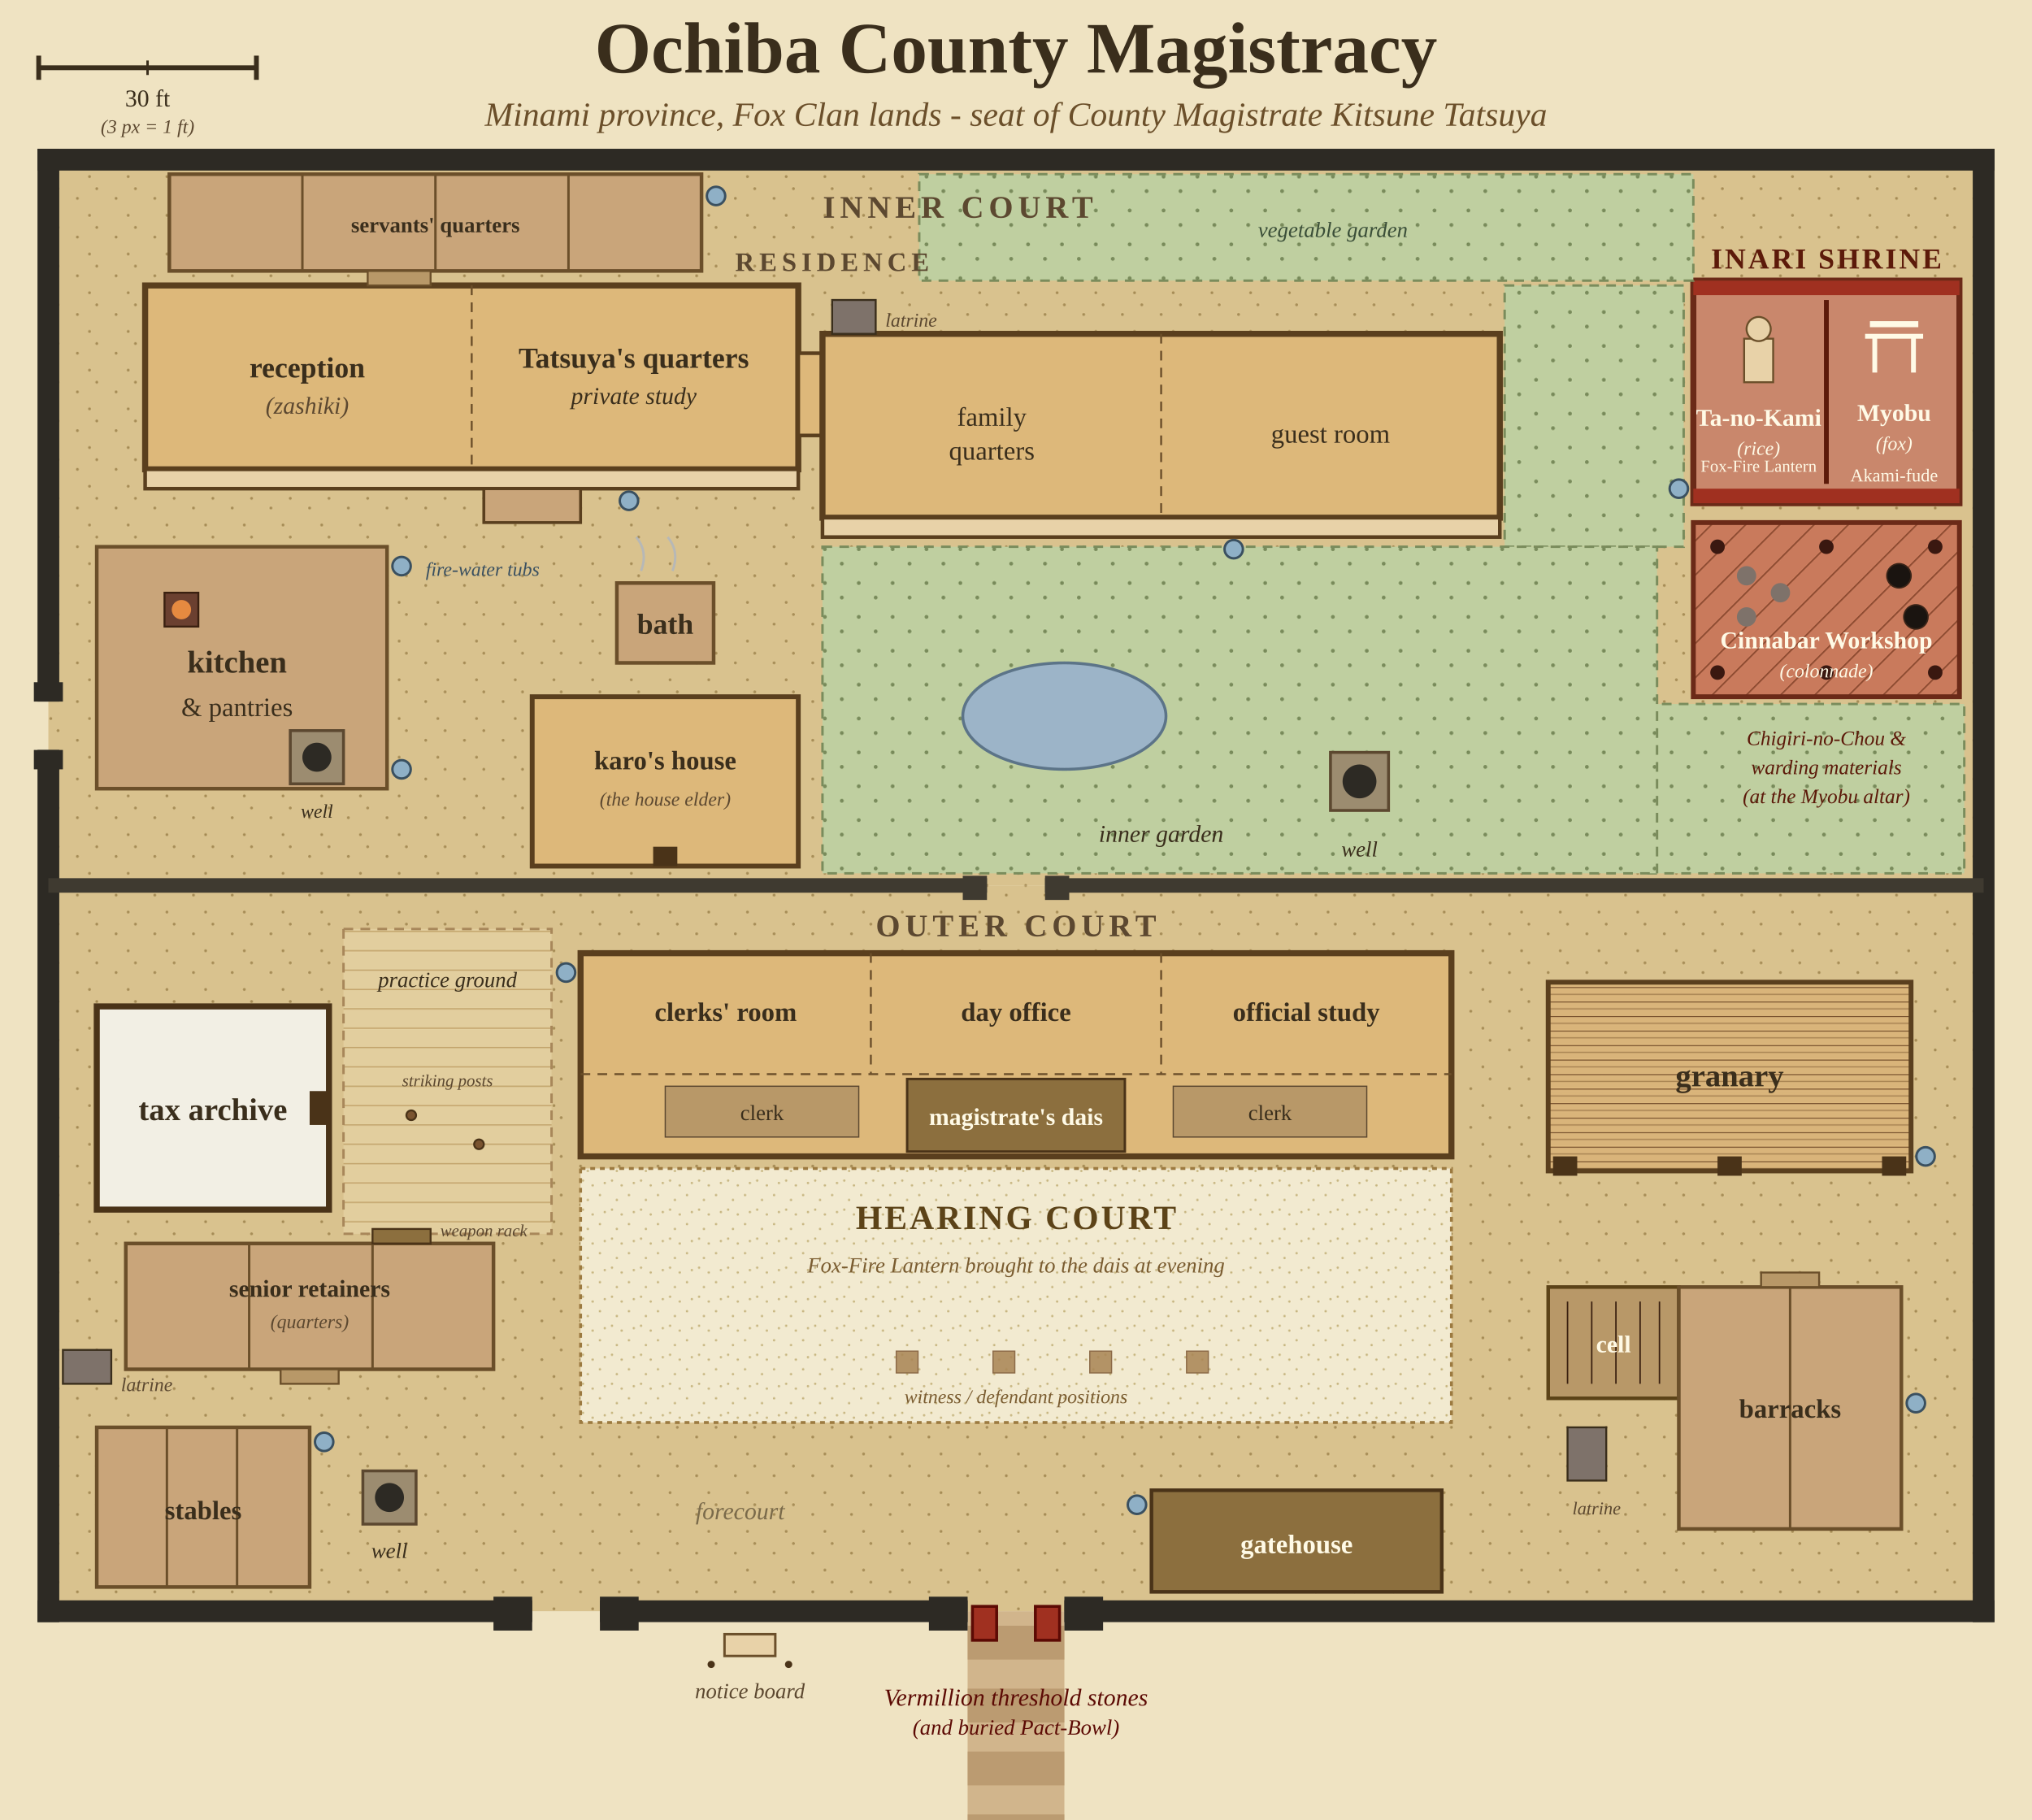
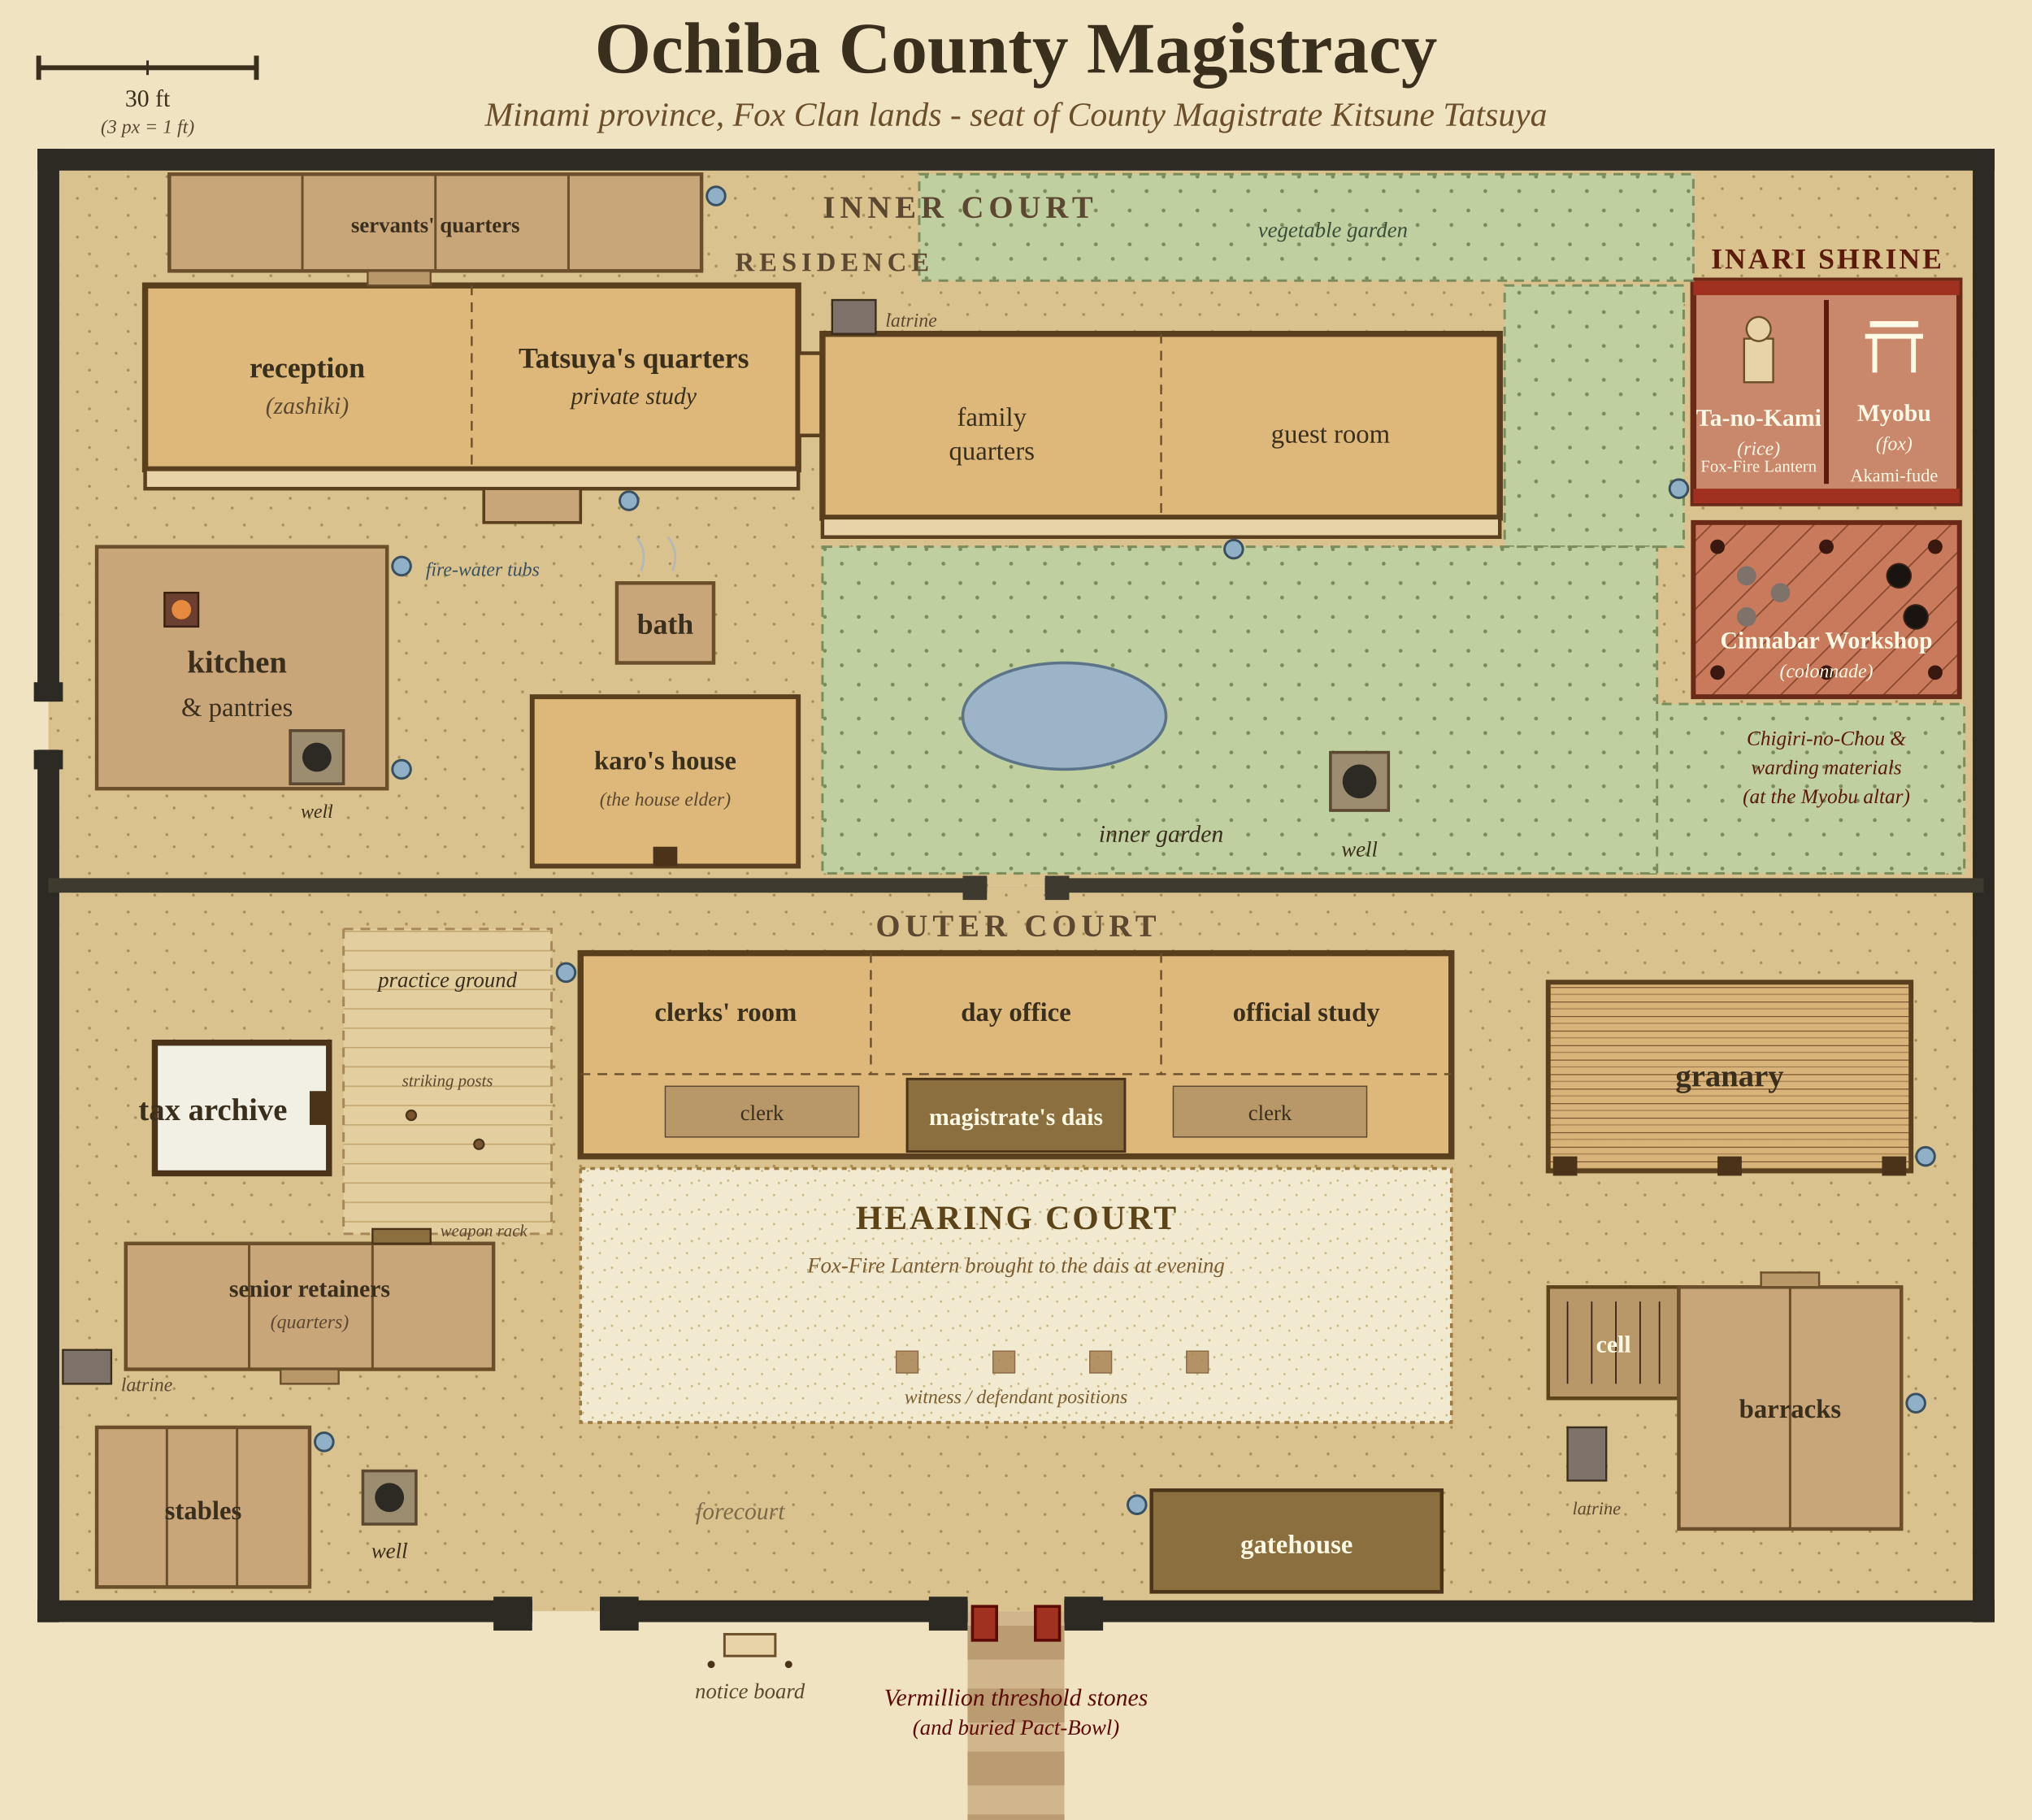
<svg xmlns="http://www.w3.org/2000/svg" viewBox="180 84 840 752" font-family="Georgia, 'Times New Roman', serif">
  <defs>
    <pattern id="colonnade-hatch" patternUnits="userSpaceOnUse" width="10" height="10" patternTransform="rotate(45)">
      <rect width="10" height="10" fill="#C97A5C" />
      <line x1="0" y1="0" x2="0" y2="10" stroke="#8C4A30" stroke-width="1.2" />
    </pattern>
    <pattern id="garden-stipple" patternUnits="userSpaceOnUse" width="14" height="14">
      <rect width="14" height="14" fill="#BFCFA0" />
      <circle cx="3" cy="3" r="0.8" fill="#7A8C5C" />
      <circle cx="10" cy="9" r="0.8" fill="#7A8C5C" />
    </pattern>
    <pattern id="court-earth" patternUnits="userSpaceOnUse" width="16" height="16">
      <rect width="16" height="16" fill="#D9C28E" />
      <circle cx="4" cy="6" r="0.6" fill="#A88E58" />
      <circle cx="12" cy="2" r="0.6" fill="#A88E58" />
      <circle cx="9" cy="13" r="0.6" fill="#A88E58" />
    </pattern>
    <pattern id="keiko-earth" patternUnits="userSpaceOnUse" width="16" height="16">
      <rect width="16" height="16" fill="#E2CE9E" />
      <line x1="0" y1="5" x2="16" y2="5" stroke="#C2A46C" stroke-width="0.5" />
      <line x1="0" y1="13" x2="16" y2="13" stroke="#C2A46C" stroke-width="0.5" />
    </pattern>
    <pattern id="oshirasu-sand" patternUnits="userSpaceOnUse" width="12" height="12">
      <rect width="12" height="12" fill="#F2EAD0" />
      <circle cx="3" cy="4" r="0.5" fill="#C9B884" />
      <circle cx="8" cy="2" r="0.5" fill="#C9B884" />
      <circle cx="10" cy="9" r="0.5" fill="#C9B884" />
      <circle cx="5" cy="10" r="0.5" fill="#C9B884" />
      <circle cx="1" cy="8" r="0.5" fill="#C9B884" />
    </pattern>
    <pattern id="granary-slats" patternUnits="userSpaceOnUse" width="14" height="6">
      <rect width="14" height="6" fill="#D9B47A" />
      <line x1="0" y1="0" x2="14" y2="0" stroke="#7A5430" stroke-width="0.8" />
      <line x1="0" y1="3" x2="14" y2="3" stroke="#A88454" stroke-width="0.5" />
    </pattern>
  </defs>
  <rect x="0" y="0" width="1200" height="900" fill="#EFE3C2" data-kind="-" />
  <g data-kind="road">
    <path d="M 600 900 L 600 750" stroke="#B89060" stroke-width="40" stroke-linecap="butt" opacity="0.55" />
    <path d="M 600 900 L 600 750" stroke="#9C7448" stroke-width="40" stroke-dasharray="14 12" fill="none" opacity="0.4" />
  </g>
  <text x="600" y="114" text-anchor="middle" font-size="30" font-weight="bold" fill="#3A2E1C" data-kind="-">Ochiba County Magistracy</text>
  <text x="600" y="136" text-anchor="middle" font-size="14" font-style="italic" fill="#6B4F2A" data-kind="-">Minami province, Fox Clan lands - seat of County Magistrate Kitsune Tatsuya</text>
  <g data-kind="-">
    <g stroke="#3A2E1C">
      <line x1="196" y1="112" x2="286" y2="112" stroke-width="2" />
      <line x1="196" y1="107" x2="196" y2="117" stroke-width="2" />
      <line x1="286" y1="107" x2="286" y2="117" stroke-width="2" />
      <line x1="241" y1="109" x2="241" y2="115" stroke-width="1" />
    </g>
    <text x="241" y="128" text-anchor="middle" font-size="10" fill="#3A2E1C">30 ft</text>
    <text x="241" y="139" text-anchor="middle" font-size="8" font-style="italic" fill="#5C4830">(3 px = 1 ft)</text>
  </g>
  <rect x="200" y="150" width="800" height="300" fill="url(#court-earth)" id="precinct" data-kind="inner court" />
  <rect x="200" y="450" width="800" height="300" fill="url(#court-earth)" id="precinct" data-kind="outer court" />
  <g stroke="#2D2A24" stroke-width="9" fill="none" stroke-linecap="square" data-kind="compound wall">
    <line x1="200" y1="150" x2="1000" y2="150" />
    <line x1="200" y1="150" x2="200" y2="369.5" />
    <line x1="200" y1="398.5" x2="200" y2="750" />
    <line x1="1000" y1="150" x2="1000" y2="750" />
    <line x1="200" y1="750" x2="395.5" y2="750" />
    <line x1="432.5" y1="750" x2="575.5" y2="750" />
    <line x1="624.5" y1="750" x2="1000" y2="750" />
  </g>
  <g fill="#2D2A24" data-kind="main gate">
    <rect x="564" y="744" width="16" height="14" />
    <rect x="620" y="744" width="16" height="14" />
  </g>
  <g fill="#2D2A24" data-kind="side gate">
    <rect x="194" y="366" width="12" height="8" />
    <rect x="194" y="394" width="12" height="8" />
  </g>
  <g fill="#2D2A24" data-kind="side gate">
    <rect x="384" y="744" width="16" height="14" />
    <rect x="428" y="744" width="16" height="14" />
  </g>
  <g data-kind="threshold stones">
    <rect x="582" y="748" width="10" height="14" fill="#A03020" stroke="#5C0A04" stroke-width="1.2" />
    <rect x="608" y="748" width="10" height="14" fill="#A03020" stroke="#5C0A04" stroke-width="1.2" />
    <text x="600" y="789" text-anchor="middle" font-size="10" fill="#5C0A04" font-style="italic">Vermillion threshold stones</text>
    <text x="600" y="801" text-anchor="middle" font-size="9" fill="#5C0A04" font-style="italic">(and buried Pact-Bowl)</text>
  </g>
  <g data-kind="notice board">
    <rect x="479.5" y="759.5" width="21" height="9" fill="#E8D2A8" stroke="#6B4F2A" stroke-width="1" />
    <circle cx="474" cy="772" r="1.5" fill="#4A3318" />
    <circle cx="506" cy="772" r="1.5" fill="#4A3318" />
    <text x="490" y="786" text-anchor="middle" font-size="9" font-style="italic" fill="#5C4830">notice board</text>
  </g>
  <g stroke="#3F3A30" stroke-width="6" fill="none" stroke-dasharray="0" data-kind="court divider">
    <line x1="200" y1="450" x2="588" y2="450" />
    <line x1="612" y1="450" x2="1000" y2="450" />
  </g>
  <g fill="#3F3A30" data-kind="court divider">
    <rect x="578" y="446" width="10" height="10" />
    <rect x="612" y="446" width="10" height="10" />
  </g>
  <text x="600" y="471" text-anchor="middle" font-size="13" font-weight="bold" fill="#5C4830" letter-spacing="2" data-kind="outer court">OUTER COURT</text>
  <text x="486" y="712" text-anchor="middle" font-size="10" font-style="italic" fill="#7A6A4A" data-kind="outer court">forecourt</text>
  <g data-kind="stables">
    <rect x="220" y="674" width="88" height="66" fill="#C9A57A" stroke="#6B4F2A" stroke-width="1.5" />
    <line x1="249" y1="674" x2="249" y2="740" stroke="#6B4F2A" stroke-width="1" />
    <line x1="278" y1="674" x2="278" y2="740" stroke="#6B4F2A" stroke-width="1" />
    <text x="264" y="712" text-anchor="middle" font-size="11" font-weight="bold" fill="#3A2E1C">stables</text>
  </g>
  <g data-kind="tax archive">
-     <rect x="220" y="500" width="96" height="84" fill="#F2EFE4" stroke="#4A3318" stroke-width="2.5" />
+     <rect x="244" y="515" width="72" height="54" fill="#F2EFE4" stroke="#4A3318" stroke-width="2.5" />
    <rect x="308" y="535" width="8" height="14" fill="#4A3318" />
    <text x="268" y="547" text-anchor="middle" font-size="13" font-weight="bold" fill="#3A2E1C">tax archive</text>
  </g>
  <g data-kind="office hall">
    <rect x="420" y="478" width="360" height="84" fill="#DDB87A" stroke="#5A3F1E" stroke-width="2.5" />
    <line x1="420" y1="528" x2="780" y2="528" stroke="#6B4F2A" stroke-width="0.8" stroke-dasharray="4 3" />
    <line x1="540" y1="478" x2="540" y2="528" stroke="#6B4F2A" stroke-width="0.8" stroke-dasharray="4 3" />
    <line x1="660" y1="478" x2="660" y2="528" stroke="#6B4F2A" stroke-width="0.8" stroke-dasharray="4 3" />
    <text x="480" y="506" text-anchor="middle" font-size="11" font-weight="bold" fill="#3A2E1C" data-kind="clerks' room">clerks' room</text>
    <text x="600" y="506" text-anchor="middle" font-size="11" font-weight="bold" fill="#3A2E1C">day office</text>
    <text x="720" y="506" text-anchor="middle" font-size="11" font-weight="bold" fill="#3A2E1C">official study</text>
    <rect x="555" y="530" width="90" height="30" fill="#8C6F3E" stroke="#4A3318" stroke-width="1" data-kind="magistrate's dais" />
    <text x="600" y="549" text-anchor="middle" font-size="10" fill="#FFFAE6" font-weight="bold" data-kind="magistrate's dais">magistrate's dais</text>
    <rect x="455" y="533" width="80" height="21" fill="#B89868" stroke="#5C4830" stroke-width="0.5" />
    <text x="495" y="547" text-anchor="middle" font-size="9" fill="#3A2E1C">clerk</text>
    <rect x="665" y="533" width="80" height="21" fill="#B89868" stroke="#5C4830" stroke-width="0.5" />
    <text x="705" y="547" text-anchor="middle" font-size="9" fill="#3A2E1C">clerk</text>
  </g>
  <g data-kind="hearing court">
    <rect x="420" y="567" width="360" height="105" fill="url(#oshirasu-sand)" stroke="#9C7A40" stroke-width="1.2" stroke-dasharray="2 2" />
    <text x="600" y="592" text-anchor="middle" font-size="14" font-weight="bold" fill="#5C4318" letter-spacing="1">HEARING COURT</text>
    <text x="600" y="610" text-anchor="middle" font-size="9" font-style="italic" fill="#7A5C30" data-kind="fox-fire lantern">Fox-Fire Lantern brought to the dais at evening</text>
    <g fill="#A88454" stroke="#7A5430" stroke-width="0.5" opacity="0.85">
      <rect x="550.5" y="642.5" width="9" height="9" />
      <rect x="590.5" y="642.5" width="9" height="9" />
      <rect x="630.5" y="642.5" width="9" height="9" />
      <rect x="670.5" y="642.5" width="9" height="9" />
    </g>
    <text x="600" y="664" text-anchor="middle" font-size="8" font-style="italic" fill="#7A5C30">witness / defendant positions</text>
  </g>
  <g data-kind="granary">
    <rect x="820" y="490" width="150" height="78" fill="url(#granary-slats)" stroke="#5A3F1E" stroke-width="2" />
    <rect x="822" y="562" width="10" height="8" fill="#4A3318" />
    <rect x="890" y="562" width="10" height="8" fill="#4A3318" />
    <rect x="958" y="562" width="10" height="8" fill="#4A3318" />
    <text x="895" y="533" text-anchor="middle" font-size="13" font-weight="bold" fill="#3A2E1C">granary</text>
  </g>
  <g data-kind="cell">
    <rect x="820" y="616" width="54" height="46" fill="#B89868" stroke="#5C4318" stroke-width="1.5" />
    <line x1="828" y1="622" x2="828" y2="656" stroke="#3A2010" stroke-width="0.6" />
    <line x1="838" y1="622" x2="838" y2="656" stroke="#3A2010" stroke-width="0.6" />
    <line x1="848" y1="622" x2="848" y2="656" stroke="#3A2010" stroke-width="0.6" />
    <line x1="858" y1="622" x2="858" y2="656" stroke="#3A2010" stroke-width="0.6" />
    <line x1="866" y1="622" x2="866" y2="656" stroke="#3A2010" stroke-width="0.6" />
    <text x="847" y="643" text-anchor="middle" font-size="10" font-weight="bold" fill="#FFFAE6">cell</text>
  </g>
  <g data-kind="barracks">
    <rect x="874" y="616" width="92" height="100" fill="#C9A57A" stroke="#6B4F2A" stroke-width="1.5" />
    <line x1="920" y1="616" x2="920" y2="716" stroke="#6B4F2A" stroke-width="1" />
    <rect x="908" y="610" width="24" height="6" fill="#B89868" stroke="#6B4F2A" stroke-width="0.8" />
    <text x="920" y="670" text-anchor="middle" font-size="11" font-weight="bold" fill="#3A2E1C">barracks</text>
  </g>
  <g data-kind="latrine">
    <rect x="828" y="674" width="16" height="22" fill="#7E726A" stroke="#3A2E1C" stroke-width="0.8" />
    <text x="840" y="710" text-anchor="middle" font-size="7.5" font-style="italic" fill="#5C4830">latrine</text>
  </g>
  <g data-kind="latrine">
    <rect x="206" y="642" width="20" height="14" fill="#7E726A" stroke="#3A2E1C" stroke-width="0.8" />
    <text x="230" y="659" font-size="8" font-style="italic" fill="#5C4830">latrine</text>
  </g>
  <g data-kind="well">
    <rect x="330" y="692" width="22" height="22" fill="#9C8C70" stroke="#5C4830" stroke-width="1.2" />
    <circle cx="341" cy="703" r="6" fill="#2D2A24" />
    <text x="341" y="728" text-anchor="middle" font-size="9" font-style="italic" fill="#3A2E1C">well</text>
  </g>
  <g data-kind="retainers' quarters">
    <rect x="232" y="598" width="152" height="52" fill="#C9A57A" stroke="#6B4F2A" stroke-width="1.5" />
    <line x1="283" y1="598" x2="283" y2="650" stroke="#6B4F2A" stroke-width="1" />
    <line x1="334" y1="598" x2="334" y2="650" stroke="#6B4F2A" stroke-width="1" />
    <rect x="296" y="650" width="24" height="6" fill="#B89868" stroke="#6B4F2A" stroke-width="0.8" />
    <text x="308" y="620" text-anchor="middle" font-size="10" font-weight="bold" fill="#3A2E1C">senior retainers</text>
    <text x="308" y="633" text-anchor="middle" font-size="8" font-style="italic" fill="#5C4830">(quarters)</text>
  </g>
  <g data-kind="practice ground">
    <rect x="322" y="468" width="86" height="126" fill="url(#keiko-earth)" stroke="#A8875A" stroke-width="1" stroke-dasharray="4 3" />
    <text x="365" y="492" text-anchor="middle" font-size="9" font-style="italic" fill="#3A2E1C">practice ground</text>
    <text x="365" y="533" text-anchor="middle" font-size="7" font-style="italic" fill="#5C4830">striking posts</text>
    <circle cx="350" cy="545" r="2" fill="#7A5430" stroke="#4A3318" stroke-width="0.8" />
    <circle cx="378" cy="557" r="2" fill="#7A5430" stroke="#4A3318" stroke-width="0.8" />
    <rect x="334" y="592" width="24" height="6" fill="#8C6F3E" stroke="#4A3318" stroke-width="0.8" />
    <text x="362" y="595" text-anchor="start" font-size="7" font-style="italic" fill="#5C4830">weapon rack</text>
  </g>
  <g data-kind="gatehouse">
    <rect x="656" y="700" width="120" height="42" fill="#8C6F3E" stroke="#4A3318" stroke-width="1.5" />
    <text x="716" y="726" text-anchor="middle" font-size="11" font-weight="bold" fill="#FFFAE6">gatehouse</text>
  </g>
  <g data-kind="residence">
    <rect x="240" y="202" width="270" height="76" fill="#DDB87A" stroke="#5A3F1E" stroke-width="2.5" />
    <rect x="240" y="278" width="270" height="8" fill="#E8D2A8" stroke="#5A3F1E" stroke-width="1.5" />
    <line x1="375" y1="202" x2="375" y2="278" stroke="#6B4F2A" stroke-width="0.8" stroke-dasharray="4 3" />
    <text x="307" y="240" text-anchor="middle" font-size="12" font-weight="bold" fill="#3A2E1C">reception</text>
    <text x="307" y="255" text-anchor="middle" font-size="10" font-style="italic" fill="#5C4830">(zashiki)</text>
    <text x="442" y="236" text-anchor="middle" font-size="12" font-weight="bold" fill="#3A2E1C">Tatsuya's quarters</text>
    <text x="442" y="251" text-anchor="middle" font-size="10" font-style="italic" fill="#3A2E1C">private study</text>
    <rect x="510" y="230" width="10" height="34" fill="#DDB87A" stroke="#5A3F1E" stroke-width="1.5" />
    <rect x="520" y="222" width="280" height="76" fill="#DDB87A" stroke="#5A3F1E" stroke-width="2.5" />
    <rect x="520" y="298" width="280" height="8" fill="#E8D2A8" stroke="#5A3F1E" stroke-width="1.5" />
    <line x1="660" y1="222" x2="660" y2="298" stroke="#6B4F2A" stroke-width="0.8" stroke-dasharray="4 3" />
    <text x="590" y="260" text-anchor="middle" font-size="11" fill="#3A2E1C">family</text>
    <text x="590" y="274" text-anchor="middle" font-size="11" fill="#3A2E1C">quarters</text>
    <text x="730" y="267" text-anchor="middle" font-size="11" fill="#3A2E1C" data-kind="guest quarters">guest room</text>
  </g>
  <g data-kind="kitchen">
    <rect x="220" y="310" width="120" height="100" fill="#C9A57A" stroke="#6B4F2A" stroke-width="1.5" />
    <rect x="248" y="329" width="14" height="14" fill="#6B4030" stroke="#3A2010" stroke-width="0.8" />
    <circle cx="255" cy="336" r="4" fill="#E68A40" />
    <text x="278" y="362" text-anchor="middle" font-size="13" font-weight="bold" fill="#3A2E1C">kitchen</text>
    <text x="278" y="380" text-anchor="middle" font-size="11" fill="#3A2E1C">&amp; pantries</text>
    <rect x="300" y="386" width="22" height="22" fill="#9C8C70" stroke="#5C4830" stroke-width="1.2" data-kind="well" />
    <circle cx="311" cy="397" r="6" fill="#2D2A24" data-kind="well" />
    <text x="311" y="422" text-anchor="middle" font-size="8" font-style="italic" fill="#3A2E1C" data-kind="well">well</text>
  </g>
  <rect x="802" y="202" width="74" height="108" fill="url(#garden-stipple)" stroke="#7A8C5C" stroke-width="1" stroke-dasharray="4 3" data-kind="garden" />
  <g data-kind="compound shrine">
    <rect x="880" y="200" width="110" height="92" fill="#C9876C" stroke="#6B2A18" stroke-width="2.5" />
    <line x1="935" y1="208" x2="935" y2="284" stroke="#5C1A0A" stroke-width="2" />
    <rect x="880" y="200" width="110" height="6" fill="#A03020" />
    <rect x="880" y="286" width="110" height="6" fill="#A03020" />
    <g transform="translate(907, 226)">
      <rect x="-6" y="-2" width="12" height="18" fill="#E8D2A8" stroke="#6B4F2A" stroke-width="0.8" />
      <circle cx="0" cy="-6" r="5" fill="#E8D2A8" stroke="#6B4F2A" stroke-width="0.8" />
    </g>
    <text x="907" y="260" text-anchor="middle" font-size="10" font-weight="bold" fill="#FFFAE6">Ta-no-Kami</text>
    <text x="907" y="272" text-anchor="middle" font-size="8" font-style="italic" fill="#FFFAE6">(rice)</text>
    <text x="907" y="279" text-anchor="middle" font-size="7" fill="#FFFAE6" data-kind="fox-fire lantern">Fox-Fire Lantern</text>
    <g transform="translate(963, 218)">
      <line x1="-10" y1="0" x2="10" y2="0" stroke="#FFFAE6" stroke-width="2.5" />
      <line x1="-12" y1="5" x2="12" y2="5" stroke="#FFFAE6" stroke-width="2" />
      <line x1="-8" y1="5" x2="-8" y2="20" stroke="#FFFAE6" stroke-width="2" />
      <line x1="8" y1="5" x2="8" y2="20" stroke="#FFFAE6" stroke-width="2" />
    </g>
    <text x="963" y="258" text-anchor="middle" font-size="10" font-weight="bold" fill="#FFFAE6">Myobu</text>
    <text x="963" y="270" text-anchor="middle" font-size="8" font-style="italic" fill="#FFFAE6">(fox)</text>
    <text x="963" y="283" text-anchor="middle" font-size="7.5" fill="#FFFAE6" data-kind="fox relics">Akami-fude</text>
  </g>
  <g data-kind="garden">
    <rect x="860" y="375" width="132" height="70" fill="url(#garden-stipple)" stroke="#7A8C5C" stroke-width="1" stroke-dasharray="4 3" />
  </g>
  <text x="935" y="195" text-anchor="middle" font-size="12" font-weight="bold" fill="#5C1A0A" letter-spacing="1" data-kind="compound shrine">INARI SHRINE</text>
  <g data-kind="fox relics">
    <text x="935" y="392" text-anchor="middle" font-size="8.5" font-style="italic" fill="#5C1A0A">Chigiri-no-Chou &amp;</text>
    <text x="935" y="404" text-anchor="middle" font-size="8.5" font-style="italic" fill="#5C1A0A">warding materials</text>
    <text x="935" y="416" text-anchor="middle" font-size="8.5" font-style="italic" fill="#5C1A0A">(at the Myobu altar)</text>
  </g>
  <g data-kind="cinnabar workshop">
    <rect x="880" y="300" width="110" height="72" fill="url(#colonnade-hatch)" stroke="#6B2A18" stroke-width="2" />
    <circle cx="890" cy="310" r="3" fill="#3A1810" />
    <circle cx="935" cy="310" r="3" fill="#3A1810" />
    <circle cx="980" cy="310" r="3" fill="#3A1810" />
    <circle cx="890" cy="362" r="3" fill="#3A1810" />
    <circle cx="935" cy="362" r="3" fill="#3A1810" />
    <circle cx="980" cy="362" r="3" fill="#3A1810" />
    <circle cx="902" cy="322" r="4" fill="#7E726A" />
    <circle cx="916" cy="329" r="4" fill="#7E726A" />
    <circle cx="902" cy="339" r="4" fill="#7E726A" />
    <circle cx="965" cy="322" r="5" fill="#1A1410" stroke="#3A2418" stroke-width="0.6" />
    <circle cx="972" cy="339" r="5" fill="#1A1410" stroke="#3A2418" stroke-width="0.6" />
    <text x="935" y="352" text-anchor="middle" font-size="10" font-weight="bold" fill="#FFFAE6">Cinnabar Workshop</text>
    <text x="935" y="364" text-anchor="middle" font-size="8" font-style="italic" fill="#FFFAE6">(colonnade)</text>
  </g>
  <g data-kind="garden">
    <rect x="520" y="310" width="345" height="135" fill="url(#garden-stipple)" stroke="#7A8C5C" stroke-width="1" stroke-dasharray="4 3" />
    <ellipse cx="620" cy="380" rx="42" ry="22" fill="#9CB4C8" stroke="#5C7488" stroke-width="1.2" />
    <text x="660" y="432" text-anchor="middle" font-size="10" font-style="italic" fill="#3A2E1C">inner garden</text>
  </g>
  <g data-kind="bath">
    <rect x="435" y="325" width="40" height="33" fill="#C9A57A" stroke="#6B4F2A" stroke-width="1.5" />
    <path d="M 445 320 q 3 -8 -2 -14 M 458 320 q 3 -8 -2 -14" stroke="#A8B4C8" stroke-width="1" fill="none" opacity="0.7" />
    <text x="455" y="346" text-anchor="middle" font-size="12" font-weight="bold" fill="#3A2E1C">bath</text>
  </g>
  <g data-kind="karo's house">
    <rect x="400" y="372" width="110" height="70" fill="#DDB87A" stroke="#5A3F1E" stroke-width="2" />
    <rect x="450" y="434" width="10" height="8" fill="#4A3318" />
    <text x="455" y="402" text-anchor="middle" font-size="11" font-weight="bold" fill="#3A2E1C">karo's house</text>
    <text x="455" y="417" text-anchor="middle" font-size="8" font-style="italic" fill="#5C4830">(the house elder)</text>
  </g>
  <g data-kind="well">
    <rect x="730" y="395" width="24" height="24" fill="#9C8C70" stroke="#5C4830" stroke-width="1.2" />
    <circle cx="742" cy="407" r="7" fill="#2D2A24" />
    <text x="742" y="438" text-anchor="middle" font-size="9" font-style="italic" fill="#3A2E1C">well</text>
  </g>
  <g data-kind="servants' quarters">
    <rect x="250" y="156" width="220" height="40" fill="#C9A57A" stroke="#6B4F2A" stroke-width="1.5" />
    <line x1="305" y1="156" x2="305" y2="196" stroke="#6B4F2A" stroke-width="1" />
    <line x1="360" y1="156" x2="360" y2="196" stroke="#6B4F2A" stroke-width="1" />
    <line x1="415" y1="156" x2="415" y2="196" stroke="#6B4F2A" stroke-width="1" />
    <rect x="332" y="196" width="26" height="6" fill="#B89868" stroke="#6B4F2A" stroke-width="0.8" />
    <text x="360" y="180" text-anchor="middle" font-size="9" font-weight="bold" fill="#3A2E1C">servants' quarters</text>
  </g>
  <g data-kind="latrine">
    <rect x="524" y="208" width="18" height="14" fill="#7E726A" stroke="#3A2E1C" stroke-width="0.8" />
    <text x="546" y="219" font-size="8" font-style="italic" fill="#5C4830">latrine</text>
  </g>
  <g data-kind="vegetable garden">
    <rect x="560" y="156" width="320" height="44" fill="url(#garden-stipple)" stroke="#7A8C5C" stroke-width="1" stroke-dasharray="4 3" />
    <text x="731" y="182" text-anchor="middle" font-size="9" font-style="italic" fill="#3A4E38">vegetable garden</text>
  </g>
  <g data-kind="residence">
    <rect x="380" y="286" width="40" height="14" fill="#C9A57A" stroke="#5A3F1E" stroke-width="1.2" />
  </g>
  <text x="576" y="174" text-anchor="middle" font-size="13" font-weight="bold" fill="#5C4830" letter-spacing="2" data-kind="inner court">INNER COURT</text>
  <text x="524" y="196" text-anchor="middle" font-size="11" font-weight="bold" fill="#5C4830" letter-spacing="2" data-kind="residence">RESIDENCE</text>
  <g fill="#8FB0C6" stroke="#3A5060" stroke-width="1" data-kind="fire-water tubs">
    <circle cx="346" cy="318" r="3.8" />
    <circle cx="346" cy="402" r="3.8" />
    <circle cx="414" cy="486" r="3.8" />
    <circle cx="440" cy="291" r="3.8" />
    <circle cx="690" cy="311" r="3.8" />
    <circle cx="874" cy="286" r="3.8" />
    <circle cx="976" cy="562" r="3.8" />
    <circle cx="972" cy="664" r="3.8" />
    <circle cx="650" cy="706" r="3.8" />
    <circle cx="314" cy="680" r="3.8" />
    <circle cx="476" cy="165" r="3.8" />
  </g>
  <text x="356" y="322" text-anchor="start" font-size="8" font-style="italic" fill="#3A5060" data-kind="fire-water tubs">fire-water tubs</text>
</svg>
